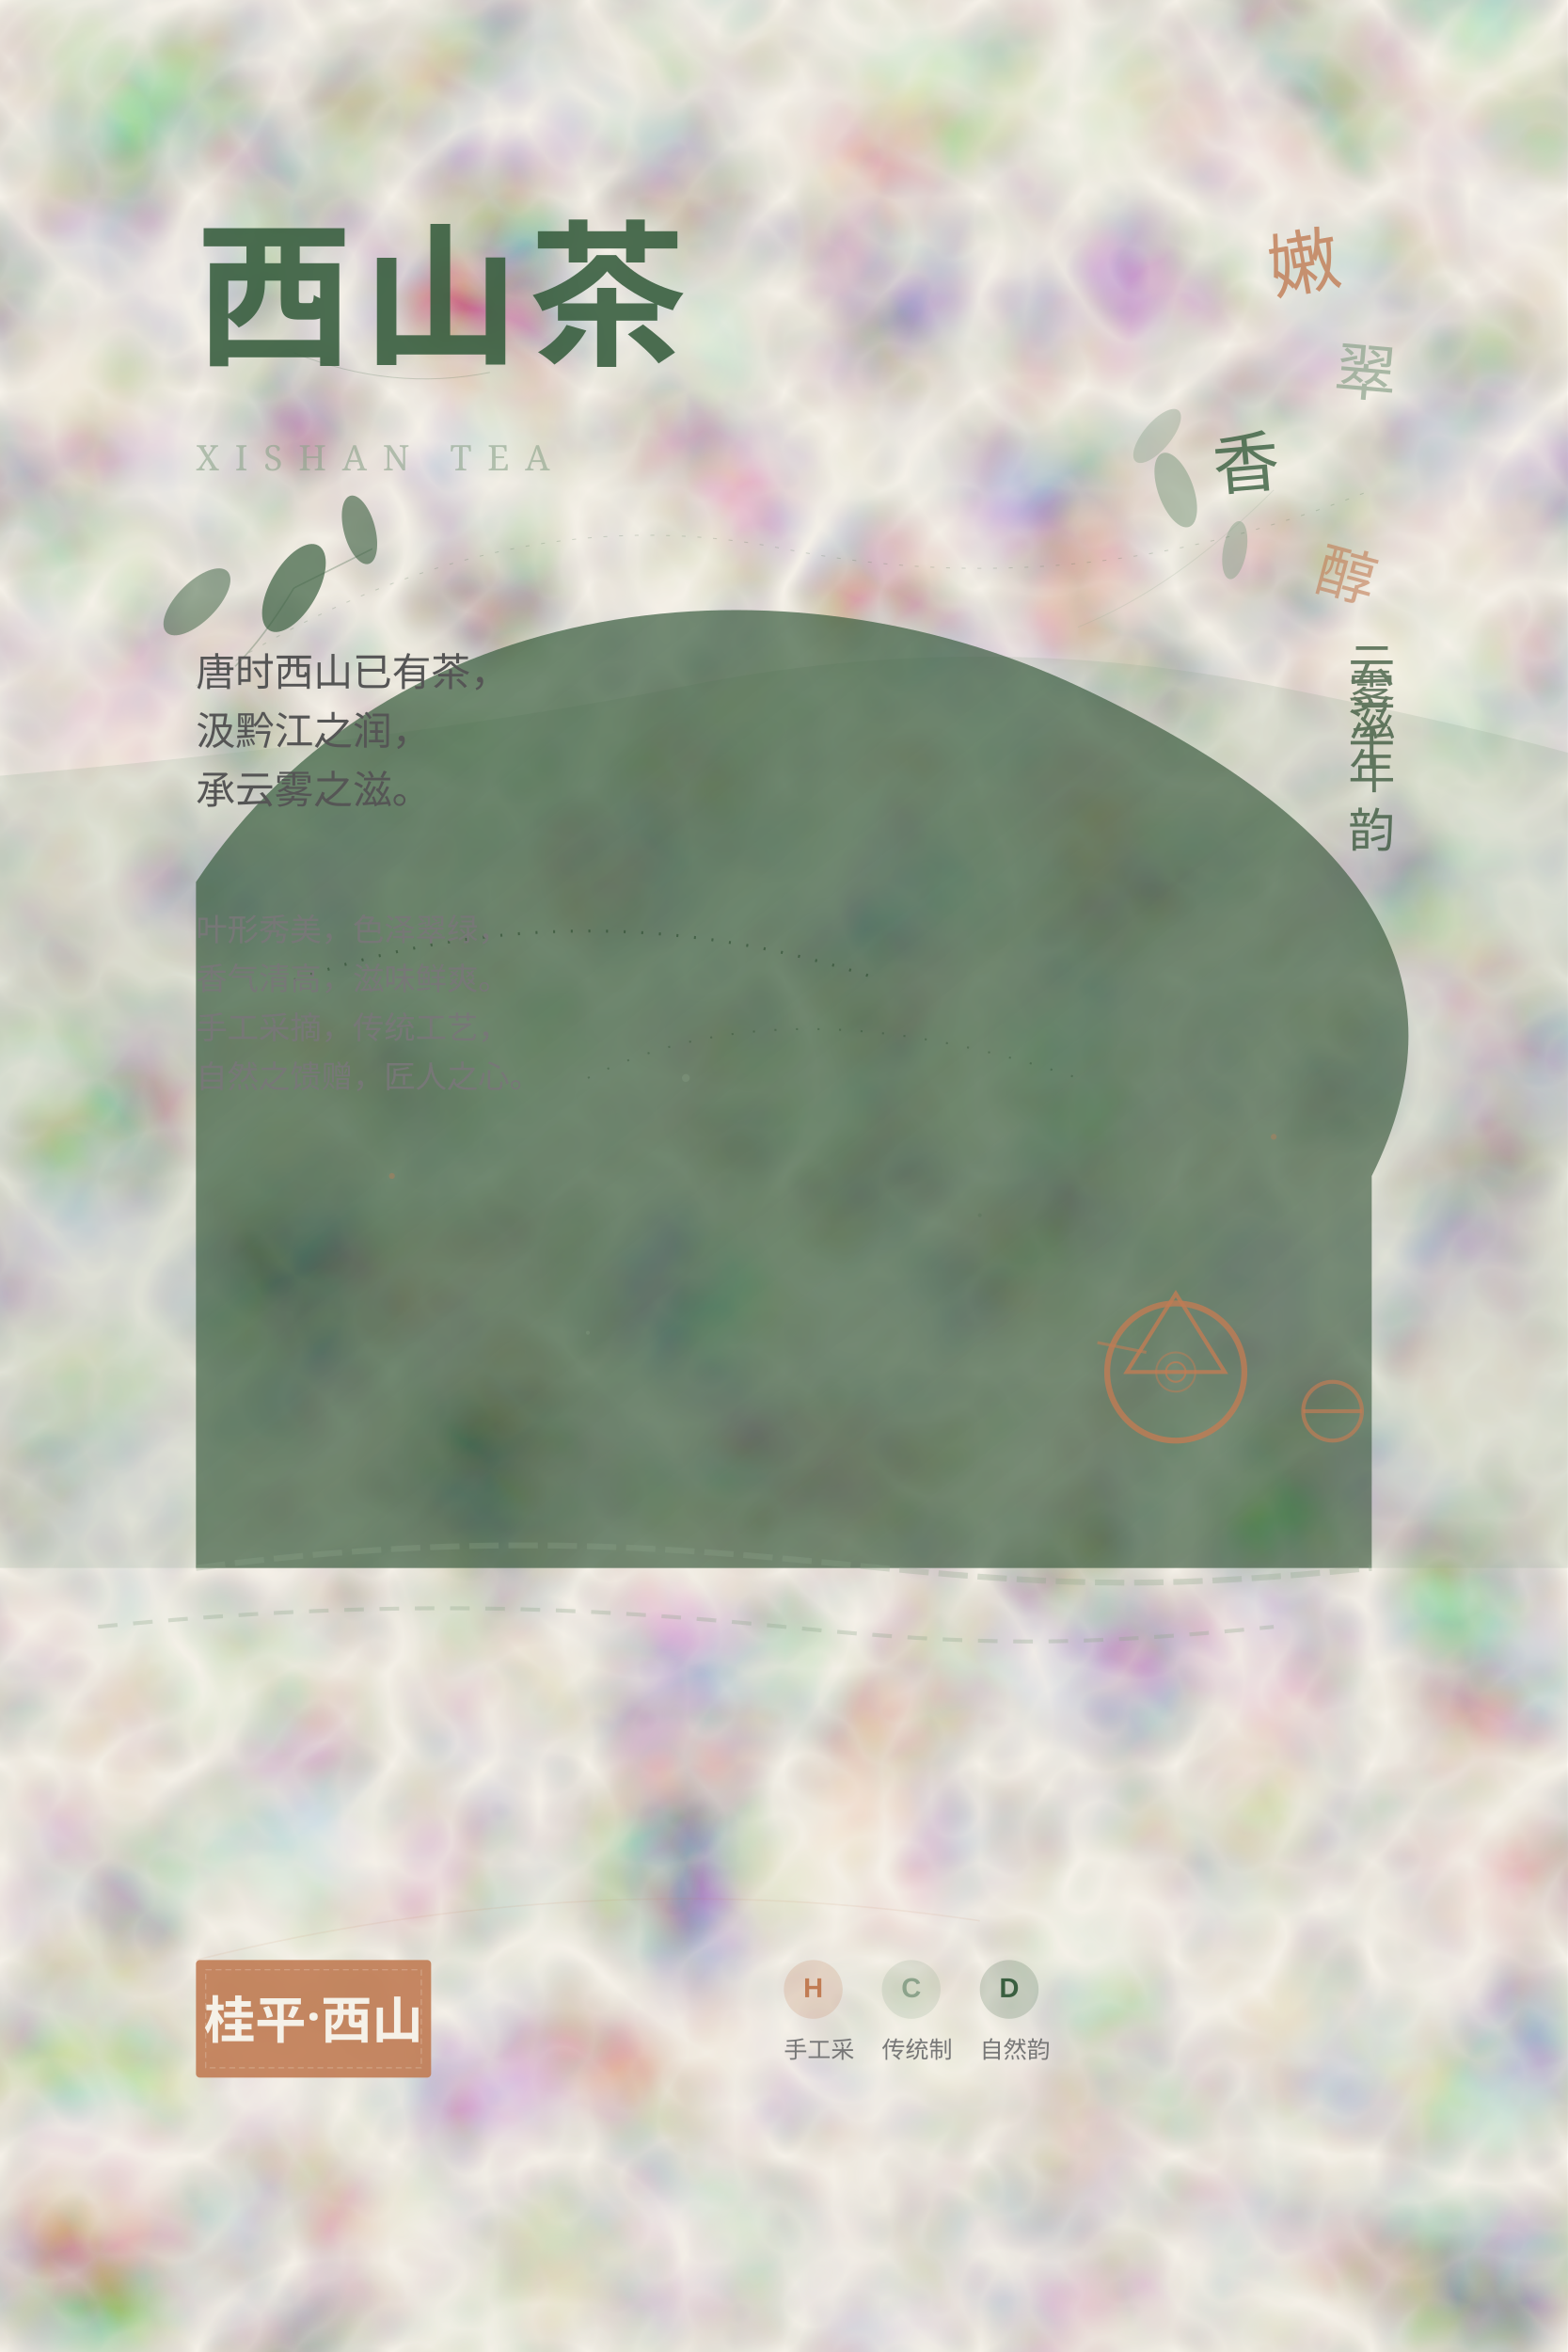
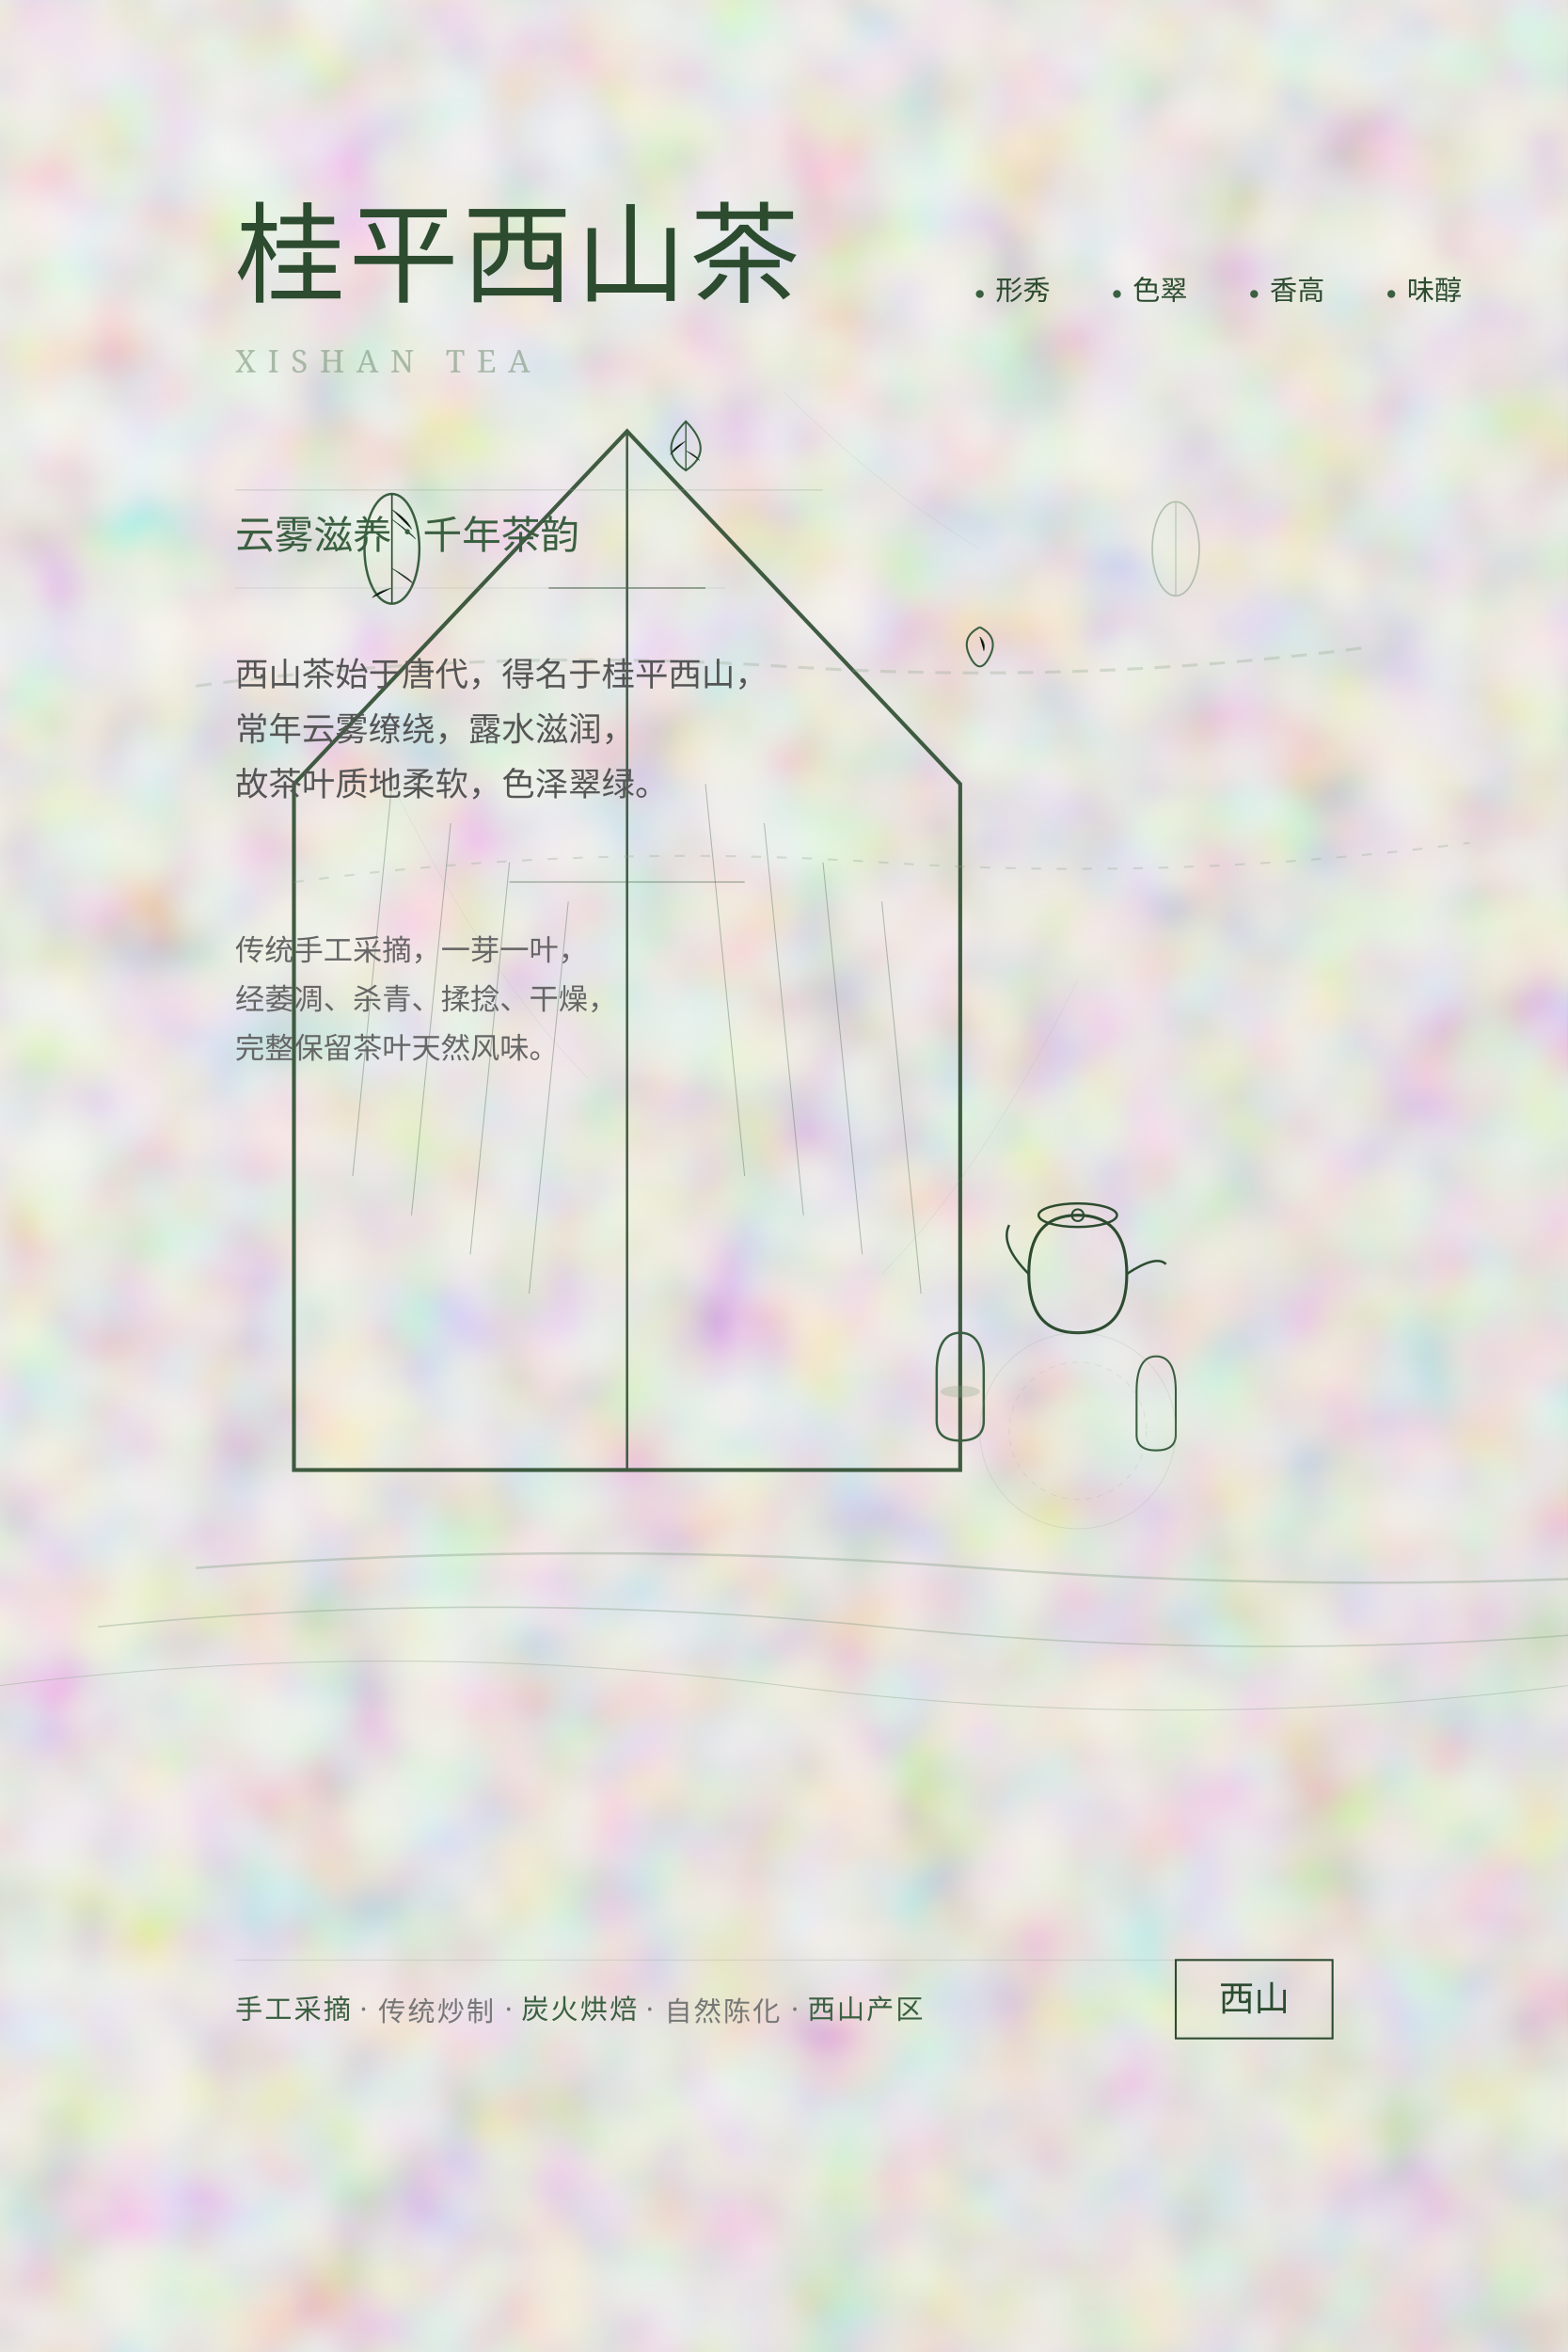
<svg xmlns="http://www.w3.org/2000/svg" width="800" height="1200" viewBox="0 0 800 1200">
  <defs>
-     <filter id="paperTexture" x="0" y="0" width="100%" height="100%">
-       <feTurbulence type="turbulence" baseFrequency="0.01" numOctaves="3" result="turbulence" />
-       <feColorMatrix type="saturate" values="0.1" />
-       <feBlend in="SourceGraphic" in2="turbulence" mode="multiply" opacity="0.15" />
+     <linearGradient id="bgGradient" x1="0%" y1="0%" x2="100%" y2="100%">
+       <stop offset="0%" stop-color="#F9F7F3" />
+       <stop offset="100%" stop-color="#F0EDE6" />
+     </linearGradient>
+     <filter id="subtleTexture">
+       <feTurbulence type="fractalNoise" baseFrequency="0.02" numOctaves="2" result="noise" />
+       <feColorMatrix type="saturate" values="0" />
+       <feBlend in="SourceGraphic" in2="noise" mode="soft-light" opacity="0.1" />
    </filter>
-     <linearGradient id="mountainGrad" x1="0%" y1="0%" x2="100%" y2="100%">
-       <stop offset="0%" stop-color="#3A5F40" stop-opacity="0.9" />
-       <stop offset="100%" stop-color="#2C4B2F" stop-opacity="0.7" />
-     </linearGradient>
-     <linearGradient id="teaGrad" x1="0%" y1="0%" x2="100%" y2="100%">
-       <stop offset="0%" stop-color="#8CA38B" />
-       <stop offset="100%" stop-color="#6B8C6A" />
-     </linearGradient>
  </defs>
-   <rect width="800" height="1200" fill="#F5F1E8" filter="url(#paperTexture)" />
-   <g id="abstract-mountains">
-     <path d="M-50,400 Q200,380 350,350 Q500,320 650,350 Q800,380 850,400 L850,800 L-50,800 Z" fill="#8CA38B" opacity="0.2" />
-     <path d="M100,450 C200,300 400,280 550,350 C700,420 750,500 700,600 L700,800 L100,800 Z" fill="url(#mountainGrad)" opacity="0.8" />
-     <path d="M150,500 Q300,450 450,500" stroke="#2C4B2F" stroke-width="1.5" fill="none" stroke-dasharray="1,8" opacity="0.6" />
-     <path d="M300,550 Q400,500 550,550" stroke="#2C4B2F" stroke-width="1" fill="none" stroke-dasharray="1,10" opacity="0.4" />
+   <rect width="800" height="1200" fill="url(#bgGradient)" filter="url(#subtleTexture)" />
+   <g id="detailed-mountains" opacity="0.9">
+     <path d="M150,400 L320,220 L490,400 L490,750 L150,750 Z" fill="none" stroke="#2C4B2F" stroke-width="2" />
+     <g stroke="#3A5F40" stroke-width="0.5" opacity="0.4">
+       <line x1="200" y1="400" x2="180" y2="600" />
+       <line x1="230" y1="420" x2="210" y2="620" />
+       <line x1="260" y1="440" x2="240" y2="640" />
+       <line x1="290" y1="460" x2="270" y2="660" />
+       <line x1="360" y1="400" x2="380" y2="600" />
+       <line x1="390" y1="420" x2="410" y2="620" />
+       <line x1="420" y1="440" x2="440" y2="640" />
+       <line x1="450" y1="460" x2="470" y2="660" />
+     </g>
+     <path d="M320,220 L320,750" stroke="#2C4B2F" stroke-width="1.2" stroke-dasharray="1,0" />
+     <path d="M280,300 L360,300" stroke="#2C4B2F" stroke-width="0.8" opacity="0.6" />
+     <path d="M260,450 L380,450" stroke="#2C4B2F" stroke-width="0.6" opacity="0.5" />
  </g>
-   <g id="abstract-tea">
-     <g transform="translate(150, 300)">
-       <ellipse cx="0" cy="0" rx="12" ry="25" fill="#3A5F40" opacity="0.7" transform="rotate(30)" />
-       <ellipse cx="40" cy="-20" rx="8" ry="18" fill="#3A5F40" opacity="0.6" transform="rotate(-15)" />
-       <ellipse cx="-30" cy="40" rx="10" ry="22" fill="#3A5F40" opacity="0.5" transform="rotate(45)" />
-       <path d="M0,0 Q20,-10 40,-20" stroke="#3A5F40" stroke-width="0.8" fill="none" opacity="0.3" />
-       <path d="M0,0 Q-15,25 -30,40" stroke="#3A5F40" stroke-width="0.8" fill="none" opacity="0.3" />
+   <g id="detailed-tea-leaves">
+     <g transform="translate(200, 280)">
+       <ellipse cx="0" cy="0" rx="14" ry="28" fill="none" stroke="#3A5F40" stroke-width="1.2" />
+       <line x1="0" y1="-28" x2="0" y2="28" stroke="#2C4B2F" stroke-width="0.8" />
+       <path d="M0,-20 Q8,-15 10,-10" stroke="#3A5F40" stroke-width="0.4" />
+       <path d="M0,-15 Q10,-8 12,-5" stroke="#3A5F40" stroke-width="0.4" />
+       <path d="M0,10 Q9,15 11,18" stroke="#3A5F40" stroke-width="0.4" />
+       <path d="M0,20 Q-8,22 -10,25" stroke="#3A5F40" stroke-width="0.4" />
    </g>
-     <g transform="translate(600, 250)">
-       <ellipse cx="0" cy="0" rx="9" ry="20" fill="#8CA38B" opacity="0.6" transform="rotate(-20)" />
-       <ellipse cx="35" cy="25" rx="6" ry="15" fill="#8CA38B" opacity="0.5" transform="rotate(10)" />
-       <ellipse cx="-25" cy="-15" rx="7" ry="17" fill="#8CA38B" opacity="0.4" transform="rotate(40)" />
+     <g transform="translate(350, 240)">
+       <path d="M0,0 Q15,-10 0,-25 Q-15,-10 0,0 Z" fill="none" stroke="#3A5F40" stroke-width="1" />
+       <line x1="0" y1="0" x2="0" y2="-25" stroke="#2C4B2F" stroke-width="0.6" />
+       <path d="M0,-10 Q5,-8 7,-5" stroke="#3A5F40" stroke-width="0.3" />
+       <path d="M0,-15 Q-6,-12 -8,-8" stroke="#3A5F40" stroke-width="0.3" />
    </g>
-     <path d="M100,350 Q250,250 400,280 Q550,310 700,250" stroke="#3A5F40" stroke-width="0.5" fill="none" stroke-dasharray="2,6" opacity="0.2" />
+     <g transform="translate(500, 320)">
+       <path d="M0,0 Q10,5 5,15 Q0,25 -5,15 Q-10,5 0,0" fill="none" stroke="#3A5F40" stroke-width="1" />
+       <path d="M0,5 Q3,8 2,12" stroke="#2C4B2F" stroke-width="0.5" />
+     </g>
+     <g transform="translate(600, 280)" opacity="0.6">
+       <ellipse cx="0" cy="0" rx="12" ry="24" fill="none" stroke="#8CA38B" stroke-width="0.8" />
+       <line x1="0" y1="-24" x2="0" y2="24" stroke="#8CA38B" stroke-width="0.5" />
+     </g>
  </g>
-   <g id="abstract-teaset" transform="translate(600, 700)">
-     <circle cx="0" cy="0" r="35" stroke="#C17C54" stroke-width="3" fill="none" opacity="0.8" />
-     <path d="M-25,0 L0,-40 L25,0 Z" stroke="#C17C54" stroke-width="2" fill="none" opacity="0.8" />
-     <line x1="-15" y1="-10" x2="-40" y2="-15" stroke="#C17C54" stroke-width="1.5" opacity="0.6" />
-     <circle cx="80" cy="20" r="15" stroke="#C17C54" stroke-width="2" fill="none" opacity="0.7" />
-     <line x1="65" y1="20" x2="95" y2="20" stroke="#C17C54" stroke-width="2" opacity="0.7" />
-     <circle cx="0" cy="0" r="10" stroke="#C17C54" stroke-width="1" fill="none" opacity="0.5" />
-     <circle cx="0" cy="0" r="5" stroke="#C17C54" stroke-width="1" fill="none" opacity="0.7" />
+   <g id="detailed-tea-set" transform="translate(550, 650)">
+     <g>
+       <path d="M-25,0 Q-25,-30 0,-30 Q25,-30 25,0 Q25,30 0,30 Q-25,30 -25,0" fill="none" stroke="#2C4B2F" stroke-width="1.5" />
+       <ellipse cx="0" cy="-30" rx="20" ry="6" fill="none" stroke="#2C4B2F" stroke-width="1.2" />
+       <path d="M25,0 Q40,-10 45,-5" fill="none" stroke="#2C4B2F" stroke-width="1.2" />
+       <path d="M-25,0 Q-40,-15 -35,-25" fill="none" stroke="#2C4B2F" stroke-width="1.2" />
+       <circle cx="0" cy="-30" r="3" fill="none" stroke="#2C4B2F" stroke-width="1" />
+     </g>
+     <g transform="translate(-60, 50)">
+       <path d="M-12,0 Q-12,-20 0,-20 Q12,-20 12,0 L12,25 Q12,35 0,35 Q-12,35 -12,25 Z" fill="none" stroke="#3A5F40" stroke-width="1.2" />
+       <ellipse cx="0" cy="10" rx="10" ry="3" fill="#8CA38B" opacity="0.3" />
+     </g>
+     <g transform="translate(40, 60)">
+       <path d="M-10,0 Q-10,-18 0,-18 Q10,-18 10,0 L10,22 Q10,30 0,30 Q-10,30 -10,22 Z" fill="none" stroke="#3A5F40" stroke-width="1" />
+     </g>
+     <g opacity="0.2">
+       <circle cx="0" cy="80" r="50" fill="none" stroke="#8CA38B" stroke-width="0.5" />
+       <circle cx="0" cy="80" r="35" fill="none" stroke="#8CA38B" stroke-width="0.5" stroke-dasharray="3,3" />
+     </g>
  </g>
-   <g id="abstract-water" opacity="0.3">
-     <path d="M100,800 C250,780 350,790 450,800 S600,810 700,800" stroke="#8CA38B" stroke-width="3" fill="none" stroke-dasharray="15,5" />
-     <path d="M50,830 C200,815 300,820 400,830 S550,840 650,830" stroke="#8CA38B" stroke-width="2" fill="none" stroke-dasharray="10,8" />
+   <g id="detailed-clouds" opacity="0.3">
+     <path d="M100,350 Q250,330 400,340 Q550,350 700,330" fill="none" stroke="#8CA38B" stroke-width="1.5" stroke-dasharray="8,6" />
+     <path d="M150,450 Q300,430 450,440 Q600,450 750,430" fill="none" stroke="#8CA38B" stroke-width="1" stroke-dasharray="5,8" />
  </g>
-   <g id="art-typography">
-     <text x="100" y="180" font-family="'STKaiti', 'Microsoft YaHei', serif" font-size="80" font-weight="bold" fill="#3A5F40" opacity="0.9" letter-spacing="5">
-       西山茶
+   <g id="detailed-water" transform="translate(0, 800)" opacity="0.4">
+     <path d="M100,0 Q300,-15 500,0 Q700,15 900,0" fill="none" stroke="#8CA38B" stroke-width="1.2" />
+     <path d="M50,30 Q250,10 450,30 Q650,50 850,30" fill="none" stroke="#8CA38B" stroke-width="0.8" />
+     <path d="M0,60 Q200,35 400,60 Q600,85 800,60" fill="none" stroke="#8CA38B" stroke-width="0.5" />
+   </g>
+   <g id="refined-typography">
+     <text x="120" y="150" font-family="'Noto Serif SC', serif" font-size="56" font-weight="300" fill="#2C4B2F" letter-spacing="2">
+       桂平西山茶
    </text>
-     <text x="100" y="240" font-family="Georgia, serif" font-size="18" fill="#8CA38B" letter-spacing="8" opacity="0.6">
+     <text x="120" y="190" font-family="'Playfair Display', serif" font-size="16" fill="#8CA38B" letter-spacing="6" opacity="0.7">
      XISHAN TEA
    </text>
-     <g id="feature-words">
-       <text x="650" y="150" font-family="'STKaiti', serif" font-size="36" fill="#C17C54" transform="rotate(-10 650 150)" opacity="0.8">
-         嫩
+     <g transform="translate(120, 250)">
+       <line x1="0" y1="0" x2="300" y2="0" stroke="#8CA38B" stroke-width="0.5" opacity="0.4" />
+       <text x="0" y="30" font-family="'Noto Sans SC', sans-serif" font-size="20" fill="#3A5F40" font-weight="300">
+         云雾滋养 · 千年茶韵
      </text>
-       <text x="680" y="200" font-family="'STKaiti', serif" font-size="32" fill="#8CA38B" transform="rotate(5 680 200)" opacity="0.7">
-         翠
+       <line x1="0" y1="50" x2="250" y2="50" stroke="#8CA38B" stroke-width="0.3" opacity="0.4" />
+     </g>
+     <g transform="translate(120, 350)">
+       <text x="0" y="0" font-family="'Noto Serif SC', serif" font-size="17" fill="#555" line-height="1.8" font-weight="300">
+         <tspan x="0" dy="0">西山茶始于唐代，得名于桂平西山，</tspan>
+         <tspan x="0" dy="28">常年云雾缭绕，露水滋润，</tspan>
+         <tspan x="0" dy="28">故茶叶质地柔软，色泽翠绿。</tspan>
      </text>
-       <text x="620" y="250" font-family="'STKaiti', serif" font-size="34" fill="#3A5F40" transform="rotate(-5 620 250)" opacity="0.8">
-         香
-       </text>
-       <text x="670" y="300" font-family="'STKaiti', serif" font-size="30" fill="#C17C54" transform="rotate(15 670 300)" opacity="0.6">
-         醇
+       <text x="0" y="140" font-family="'Noto Serif SC', serif" font-size="15" fill="#666" line-height="1.8" font-weight="300">
+         <tspan x="0" dy="0">传统手工采摘，一芽一叶，</tspan>
+         <tspan x="0" dy="25">经萎凋、杀青、揉捻、干燥，</tspan>
+         <tspan x="0" dy="25">完整保留茶叶天然风味。</tspan>
      </text>
    </g>
-     <text x="700" y="400" font-family="'STKaiti', serif" font-size="24" fill="#2C4B2F" text-anchor="end" writing-mode="tb" opacity="0.7">
-       <tspan x="700" dy="0">云</tspan>
-       <tspan x="700" dy="40">雾</tspan>
-       <tspan x="700" dy="40">滋</tspan>
-       <tspan x="700" dy="40">千</tspan>
-       <tspan x="700" dy="40">年</tspan>
-       <tspan x="700" dy="40">韵</tspan>
-     </text>
-     <g id="description-text" transform="translate(100, 350)">
-       <text x="0" y="0" font-family="'Microsoft YaHei', sans-serif" font-size="20" fill="#555" line-height="1.6">
-         <tspan x="0" dy="0">唐时西山已有茶，</tspan>
-         <tspan x="0" dy="30">汲黔江之润，</tspan>
-         <tspan x="0" dy="30">承云雾之滋。</tspan>
-       </text>
-       <text x="0" y="130" font-family="'Microsoft YaHei', sans-serif" font-size="16" fill="#777" line-height="1.8">
-         <tspan x="0" dy="0">叶形秀美，色泽翠绿，</tspan>
-         <tspan x="0" dy="25">香气清高，滋味鲜爽。</tspan>
-         <tspan x="0" dy="25">手工采摘，传统工艺，</tspan>
-         <tspan x="0" dy="25">自然之馈赠，匠人之心。</tspan>
+     <g transform="translate(500, 150)">
+       <circle cx="0" cy="0" r="2" fill="#3A5F40" />
+       <text x="8" y="3" font-family="'Noto Sans SC', sans-serif" font-size="14" fill="#2C4B2F" font-weight="300">形秀</text>
+       <circle cx="70" cy="0" r="2" fill="#3A5F40" />
+       <text x="78" y="3" font-family="'Noto Sans SC', sans-serif" font-size="14" fill="#2C4B2F" font-weight="300">色翠</text>
+       <circle cx="140" cy="0" r="2" fill="#3A5F40" />
+       <text x="148" y="3" font-family="'Noto Sans SC', sans-serif" font-size="14" fill="#2C4B2F" font-weight="300">香高</text>
+       <circle cx="210" cy="0" r="2" fill="#3A5F40" />
+       <text x="218" y="3" font-family="'Noto Sans SC', sans-serif" font-size="14" fill="#2C4B2F" font-weight="300">味醇</text>
+     </g>
+     <g transform="translate(120, 1000)">
+       <line x1="0" y1="0" x2="500" y2="0" stroke="#8CA38B" stroke-width="0.5" opacity="0.3" />
+       <text x="0" y="30" font-family="'Noto Sans SC', sans-serif" font-size="14" fill="#777" letter-spacing="1">
+         <tspan fill="#3A5F40">手工采摘</tspan> · 传统炒制 · 
+         <tspan fill="#3A5F40">炭火烘焙</tspan> · 自然陈化 · 
+         <tspan fill="#3A5F40">西山产区</tspan>
      </text>
    </g>
-     <g id="signature" transform="translate(100, 1000)">
-       <rect x="0" y="0" width="120" height="60" fill="#C17C54" opacity="0.9" rx="2" />
-       <text x="60" y="40" font-family="'STKaiti', serif" font-size="26" fill="#F5F1E8" text-anchor="middle" font-weight="bold">
-         桂平·西山
-       </text>
-       <rect x="5" y="5" width="110" height="50" fill="none" stroke="#F5F1E8" stroke-width="0.5" stroke-dasharray="3,2" opacity="0.3" />
-     </g>
-     <g id="craft-tags" transform="translate(400, 1000)">
-       <rect x="0" y="0" width="30" height="30" fill="#C17C54" opacity="0.2" rx="15" />
-       <text x="15" y="19" font-family="Arial, sans-serif" font-size="14" fill="#C17C54" text-anchor="middle" font-weight="bold">H</text>
-       <rect x="50" y="0" width="30" height="30" fill="#8CA38B" opacity="0.2" rx="15" />
-       <text x="65" y="19" font-family="Arial, sans-serif" font-size="14" fill="#8CA38B" text-anchor="middle" font-weight="bold">C</text>
-       <rect x="100" y="0" width="30" height="30" fill="#3A5F40" opacity="0.2" rx="15" />
-       <text x="115" y="19" font-family="Arial, sans-serif" font-size="14" fill="#3A5F40" text-anchor="middle" font-weight="bold">D</text>
-       <text x="0" y="50" font-family="'Microsoft YaHei', sans-serif" font-size="12" fill="#777" text-anchor="start">
-         <tspan x="0" dy="0">手工采</tspan>
-         <tspan x="50" dy="0">传统制</tspan>
-         <tspan x="100" dy="0">自然韵</tspan>
+     <g transform="translate(600, 1000)">
+       <rect x="0" y="0" width="80" height="40" fill="none" stroke="#2C4B2F" stroke-width="1" />
+       <text x="40" y="26" font-family="'Noto Serif SC', serif" font-size="18" fill="#2C4B2F" text-anchor="middle" font-weight="400">
+         西山
      </text>
    </g>
  </g>
-   <g id="decorations">
-     <circle cx="200" cy="600" r="1.5" fill="#C17C54" opacity="0.4" />
-     <circle cx="350" cy="550" r="2" fill="#8CA38B" opacity="0.3" />
-     <circle cx="500" cy="620" r="1" fill="#3A5F40" opacity="0.2" />
-     <circle cx="650" cy="580" r="1.5" fill="#C17C54" opacity="0.4" />
-     <circle cx="300" cy="680" r="1" fill="#8CA38B" opacity="0.3" />
-     <path d="M150,180 Q200,200 250,190" stroke="#3A5F40" stroke-width="0.5" fill="none" opacity="0.2" />
-     <path d="M650,250 Q600,300 550,320" stroke="#8CA38B" stroke-width="0.5" fill="none" opacity="0.2" />
-     <path d="M100,1000 Q300,950 500,980" stroke="#C17C54" stroke-width="0.8" fill="none" opacity="0.1" />
+   <g id="connector-lines" opacity="0.2">
+     <path d="M400,200 Q450,250 500,280" stroke="#8CA38B" stroke-width="0.3" fill="none" />
+     <path d="M200,400 Q250,500 300,550" stroke="#8CA38B" stroke-width="0.3" fill="none" />
+     <path d="M550,500 Q500,600 450,650" stroke="#8CA38B" stroke-width="0.3" fill="none" />
  </g>
</svg>
